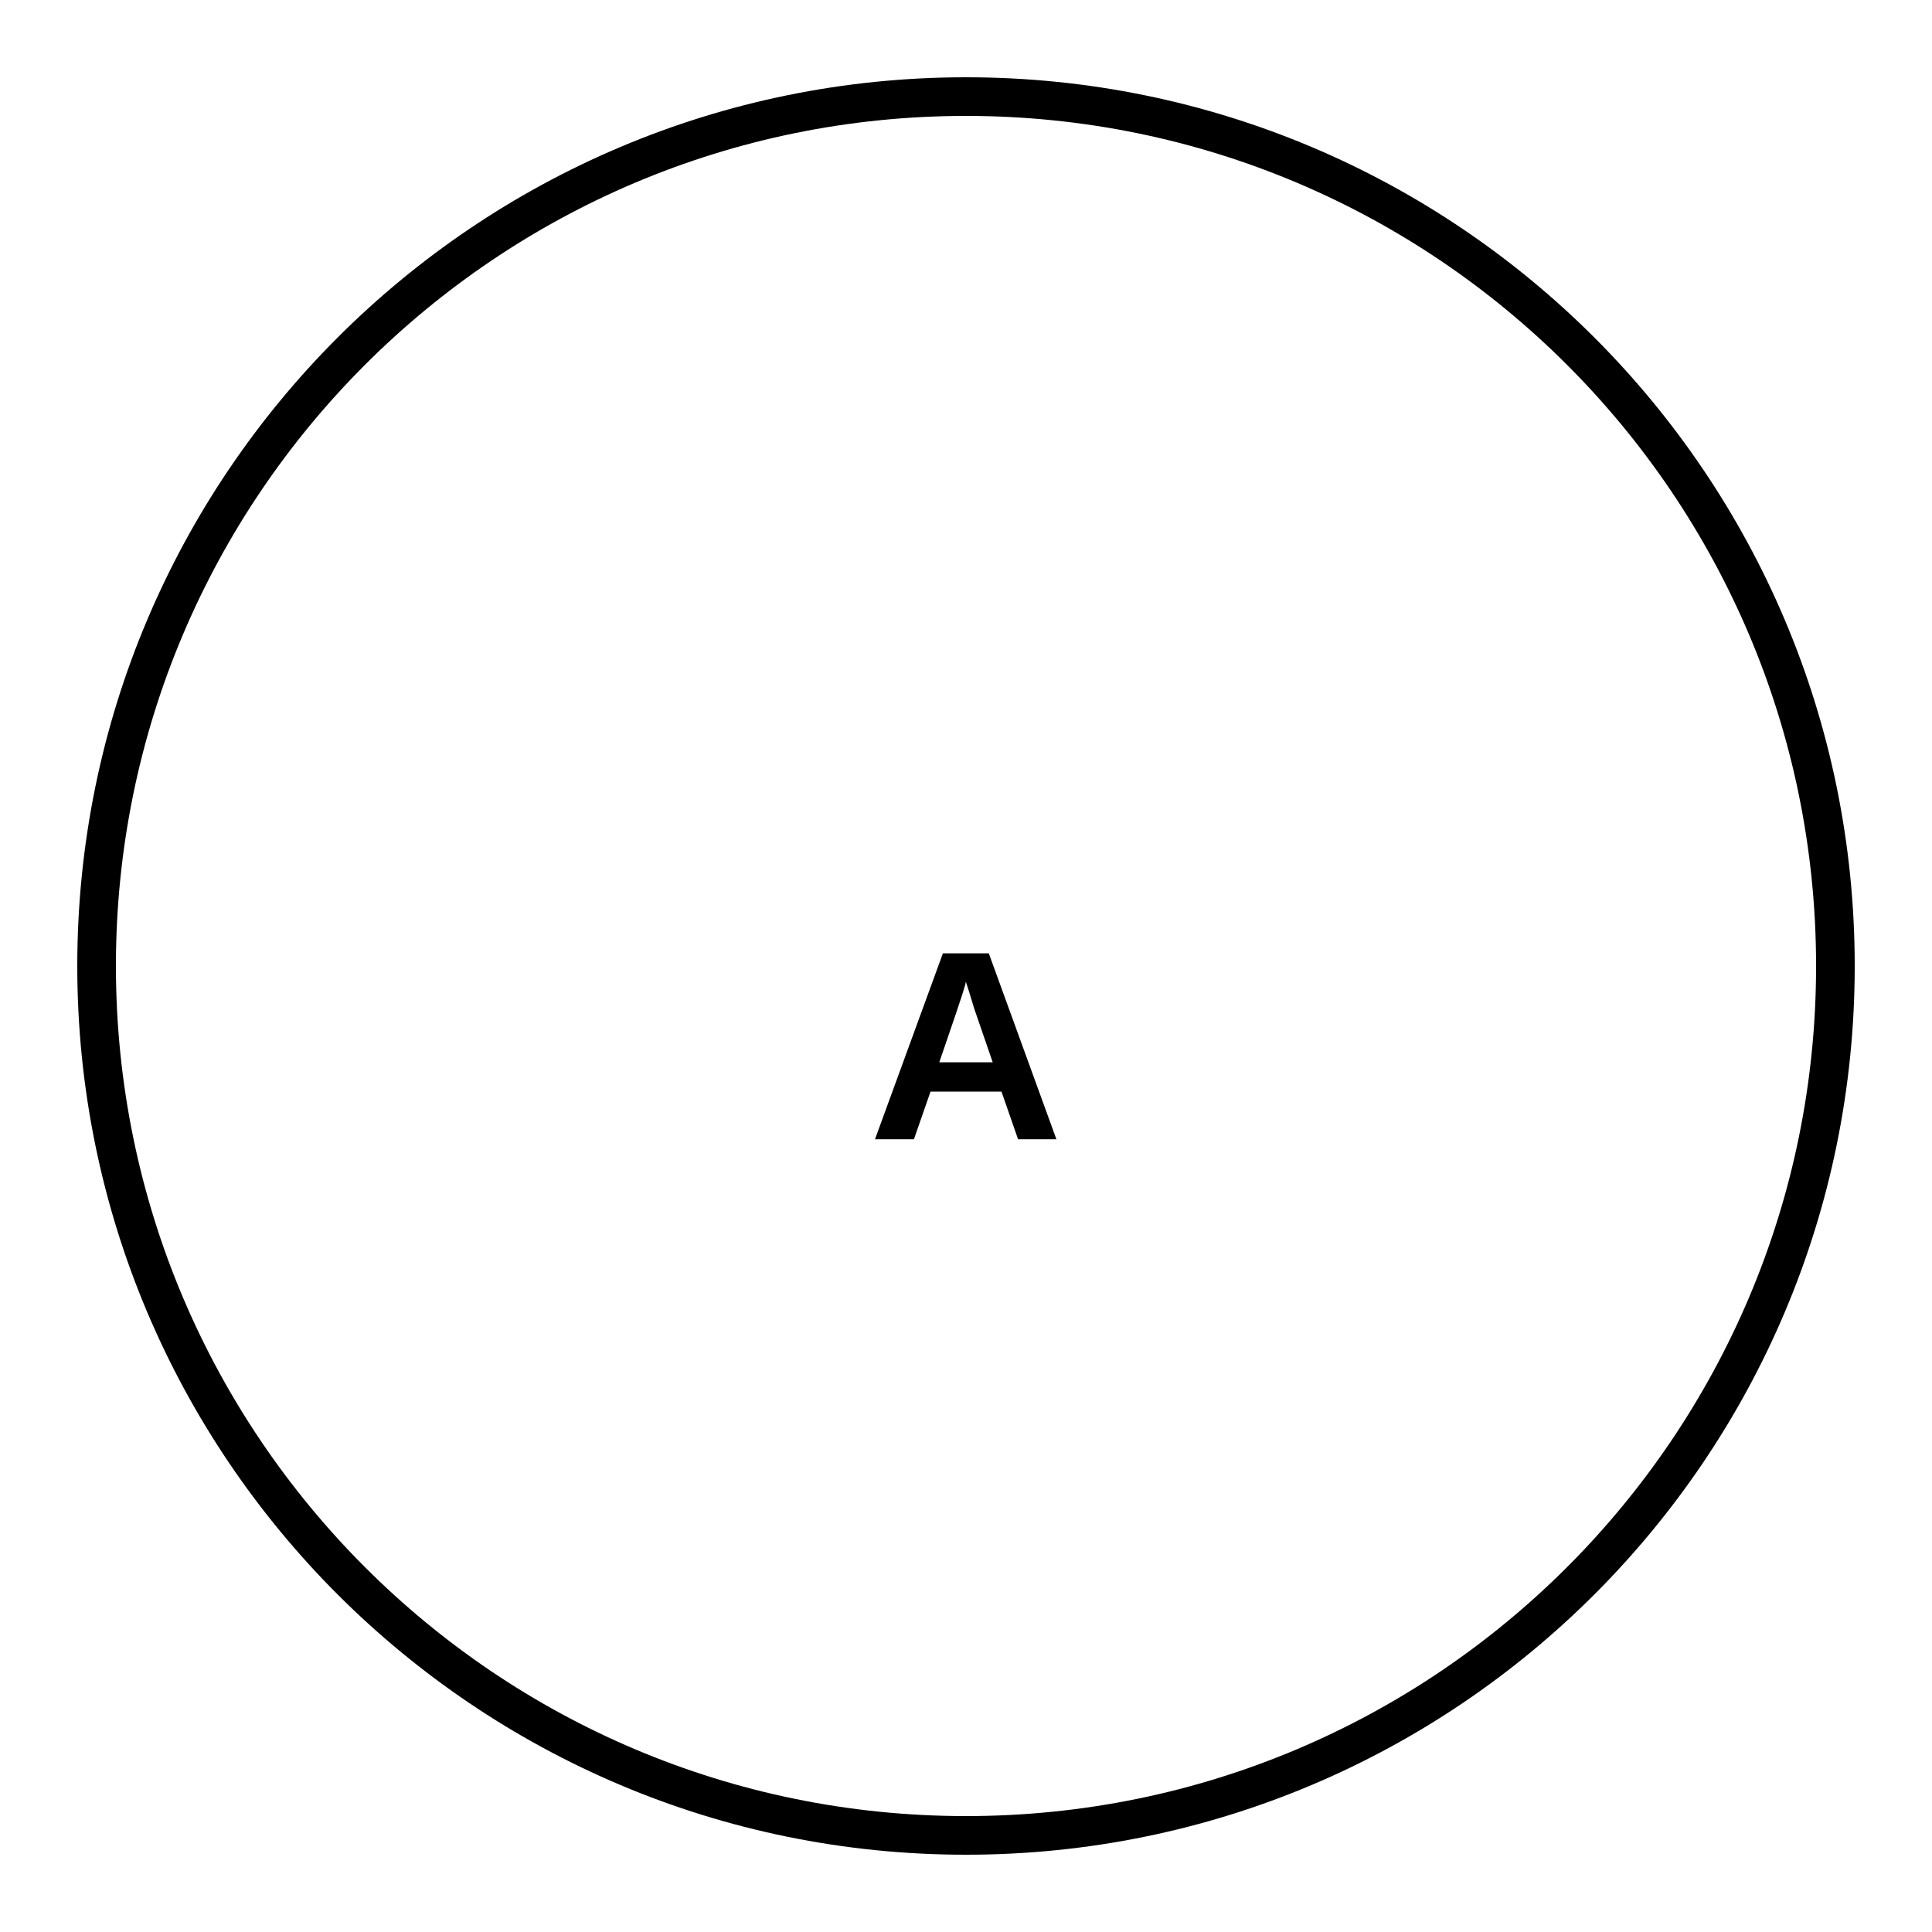
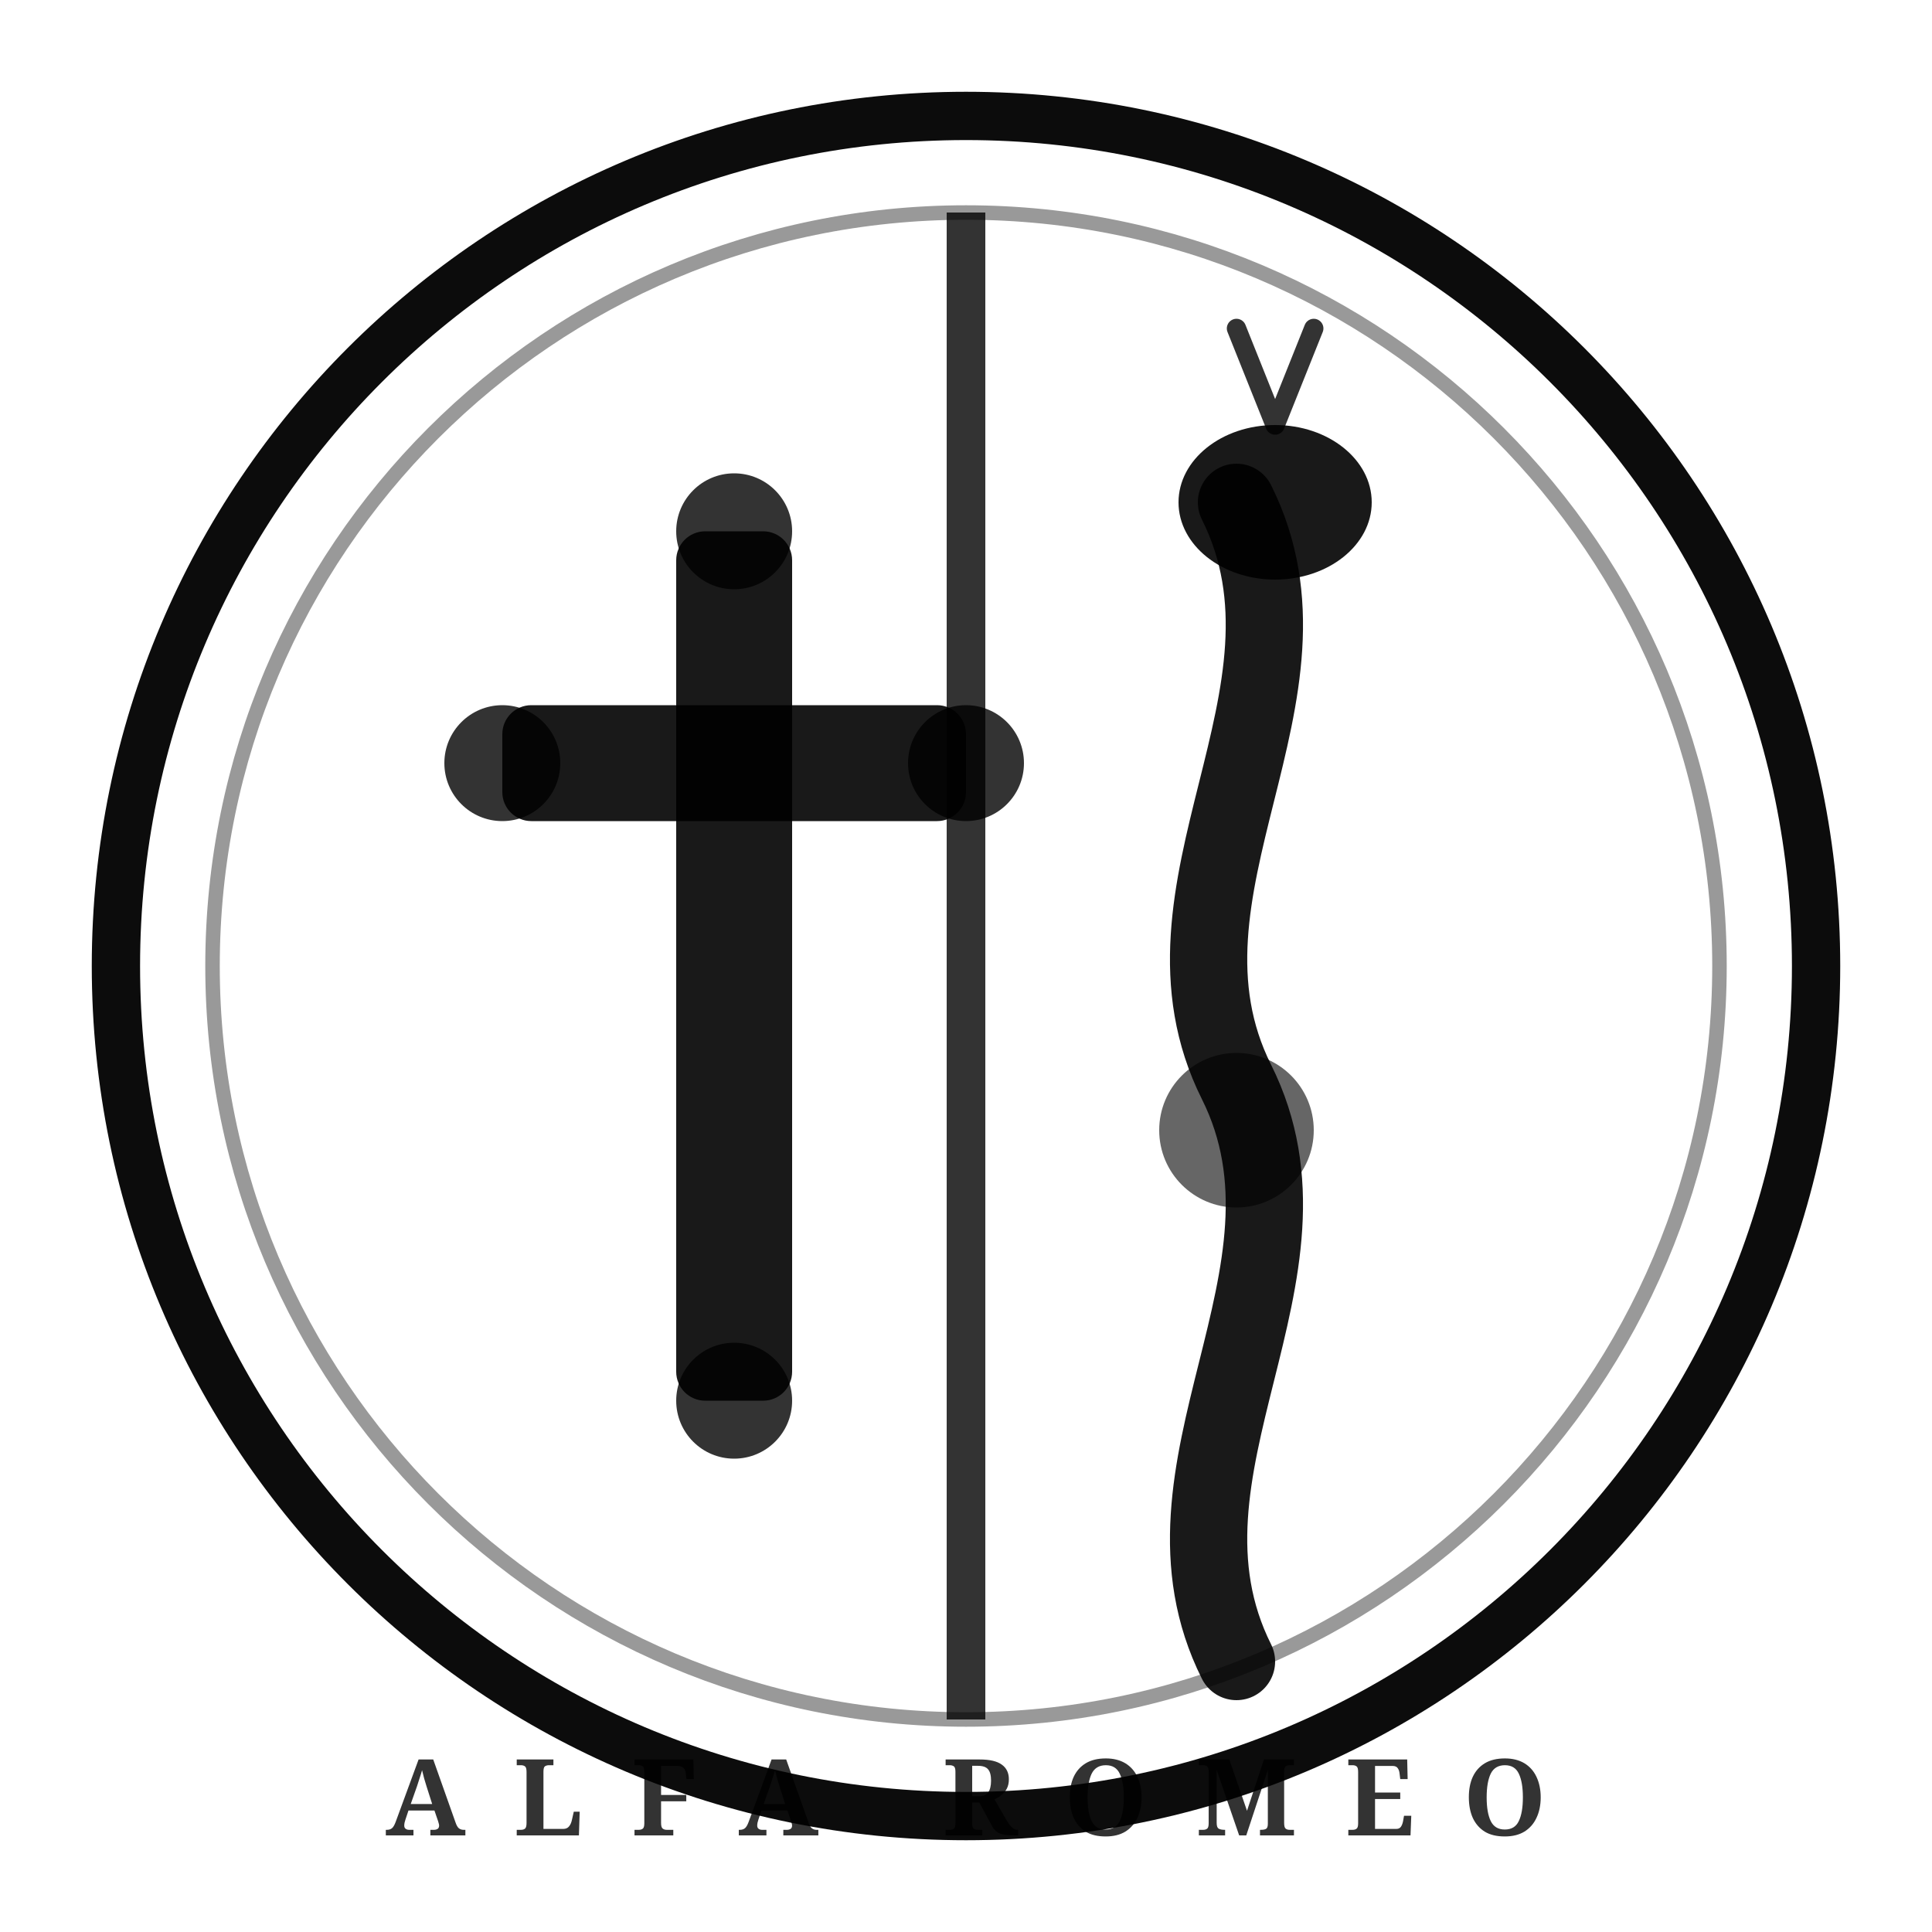
- <svg xmlns="http://www.w3.org/2000/svg" viewBox="0 0 100 100">
-   <rect width="100" height="100" fill="none" />
-   <text x="50%" y="55%" dominant-baseline="middle" text-anchor="middle" font-family="Arial, sans-serif" font-weight="bold" font-size="14" fill="black">A</text>
-   <circle cx="50" cy="50" r="45" stroke="black" stroke-width="2" fill="none" />
+ <svg xmlns="http://www.w3.org/2000/svg" viewBox="0 0 200 200" fill="currentColor">
+   <circle cx="100" cy="100" r="88" fill="none" stroke="currentColor" stroke-width="5" opacity="0.95" />
+   <circle cx="100" cy="100" r="78" fill="none" stroke="currentColor" stroke-width="1.5" opacity="0.4" />
+   <line x1="100" y1="22" x2="100" y2="178" stroke="currentColor" stroke-width="4" opacity="0.8" />
+   <g transform="translate(52,55)">
+     <rect x="18" y="0" width="12" height="90" rx="3" opacity="0.9" />
+     <rect x="0" y="18" width="48" height="12" rx="3" opacity="0.9" />
+     <circle cx="24" cy="0" r="6" opacity="0.8" />
+     <circle cx="24" cy="90" r="6" opacity="0.8" />
+     <circle cx="0" cy="24" r="6" opacity="0.8" />
+     <circle cx="48" cy="24" r="6" opacity="0.8" />
+   </g>
+   <g transform="translate(108,52)">
+     <path d="M20,0 C30,20 10,40 20,60 C30,80 10,100 20,120" fill="none" stroke="currentColor" stroke-width="8" stroke-linecap="round" opacity="0.9" />
+     <ellipse cx="24" cy="0" rx="10" ry="8" opacity="0.9" />
+     <path d="M24,-8 L20,-18 M24,-8 L28,-18" fill="none" stroke="currentColor" stroke-width="2" stroke-linecap="round" opacity="0.8" />
+     <circle cx="20" cy="65" r="8" fill="black" opacity="0.6" />
+   </g>
+   <text x="100" y="190" font-family="serif" font-size="11" font-weight="900" text-anchor="middle" letter-spacing="5" opacity="0.8">ALFA ROMEO</text>
</svg>
